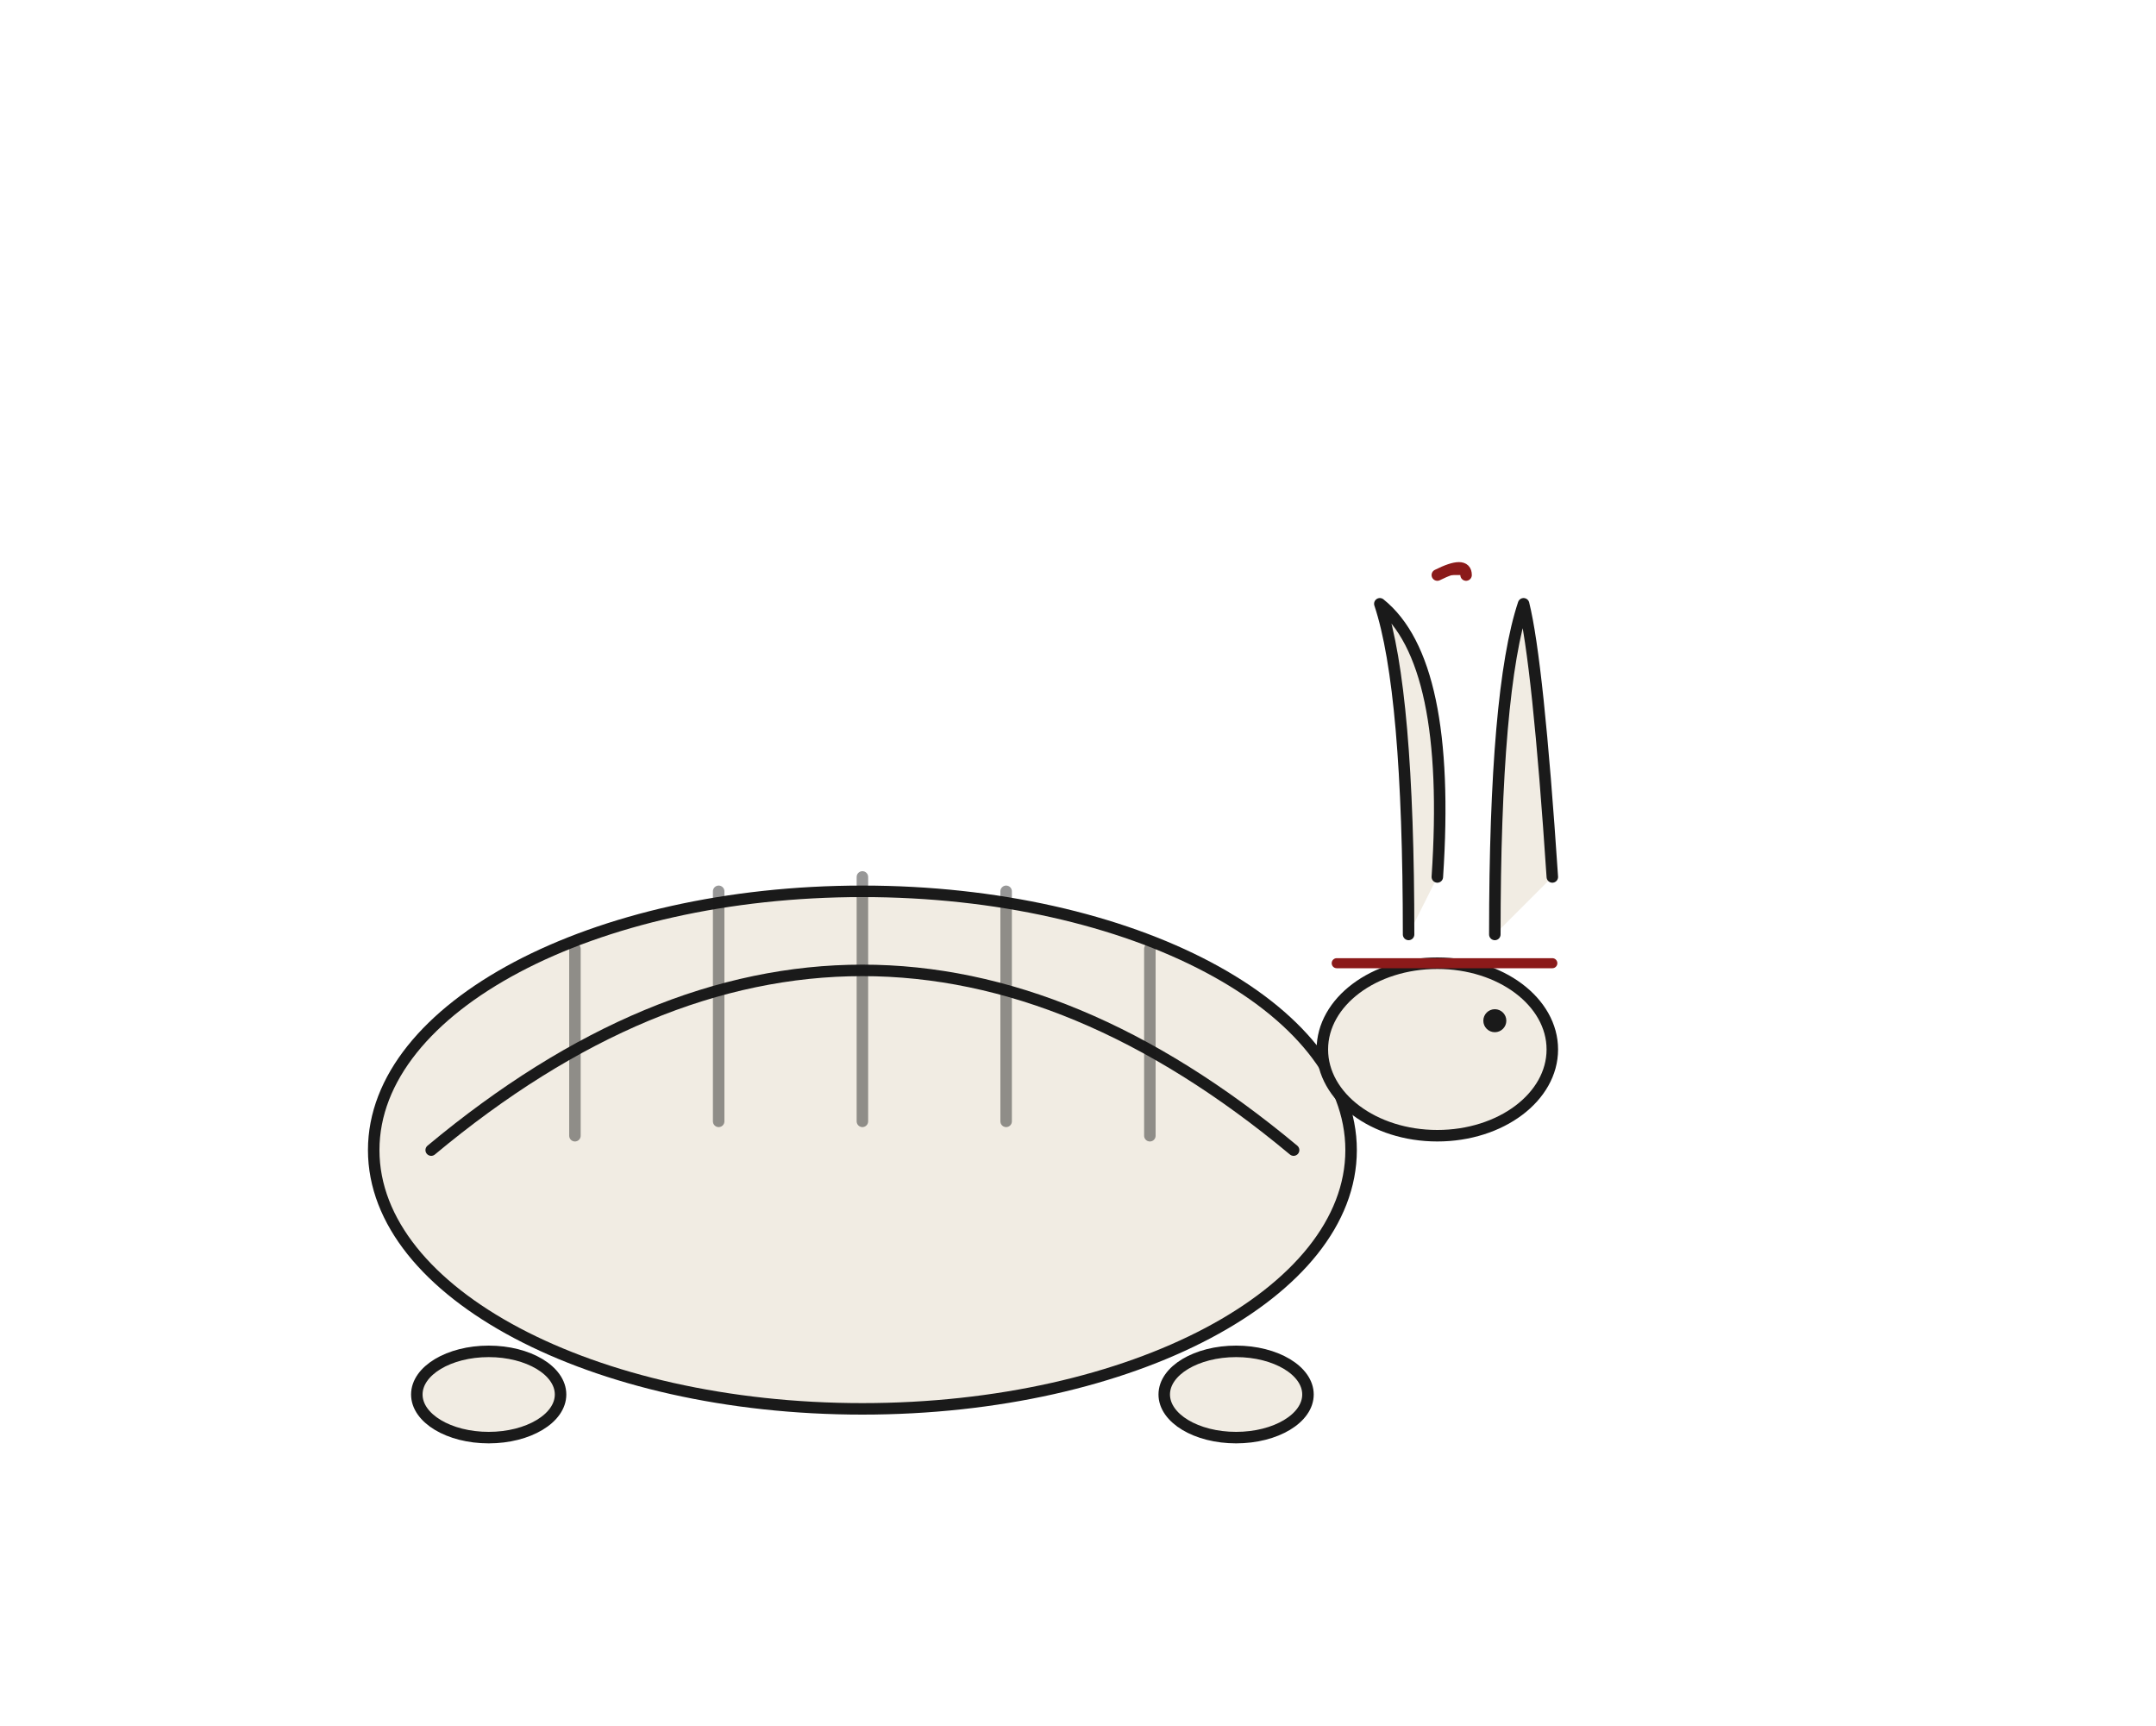
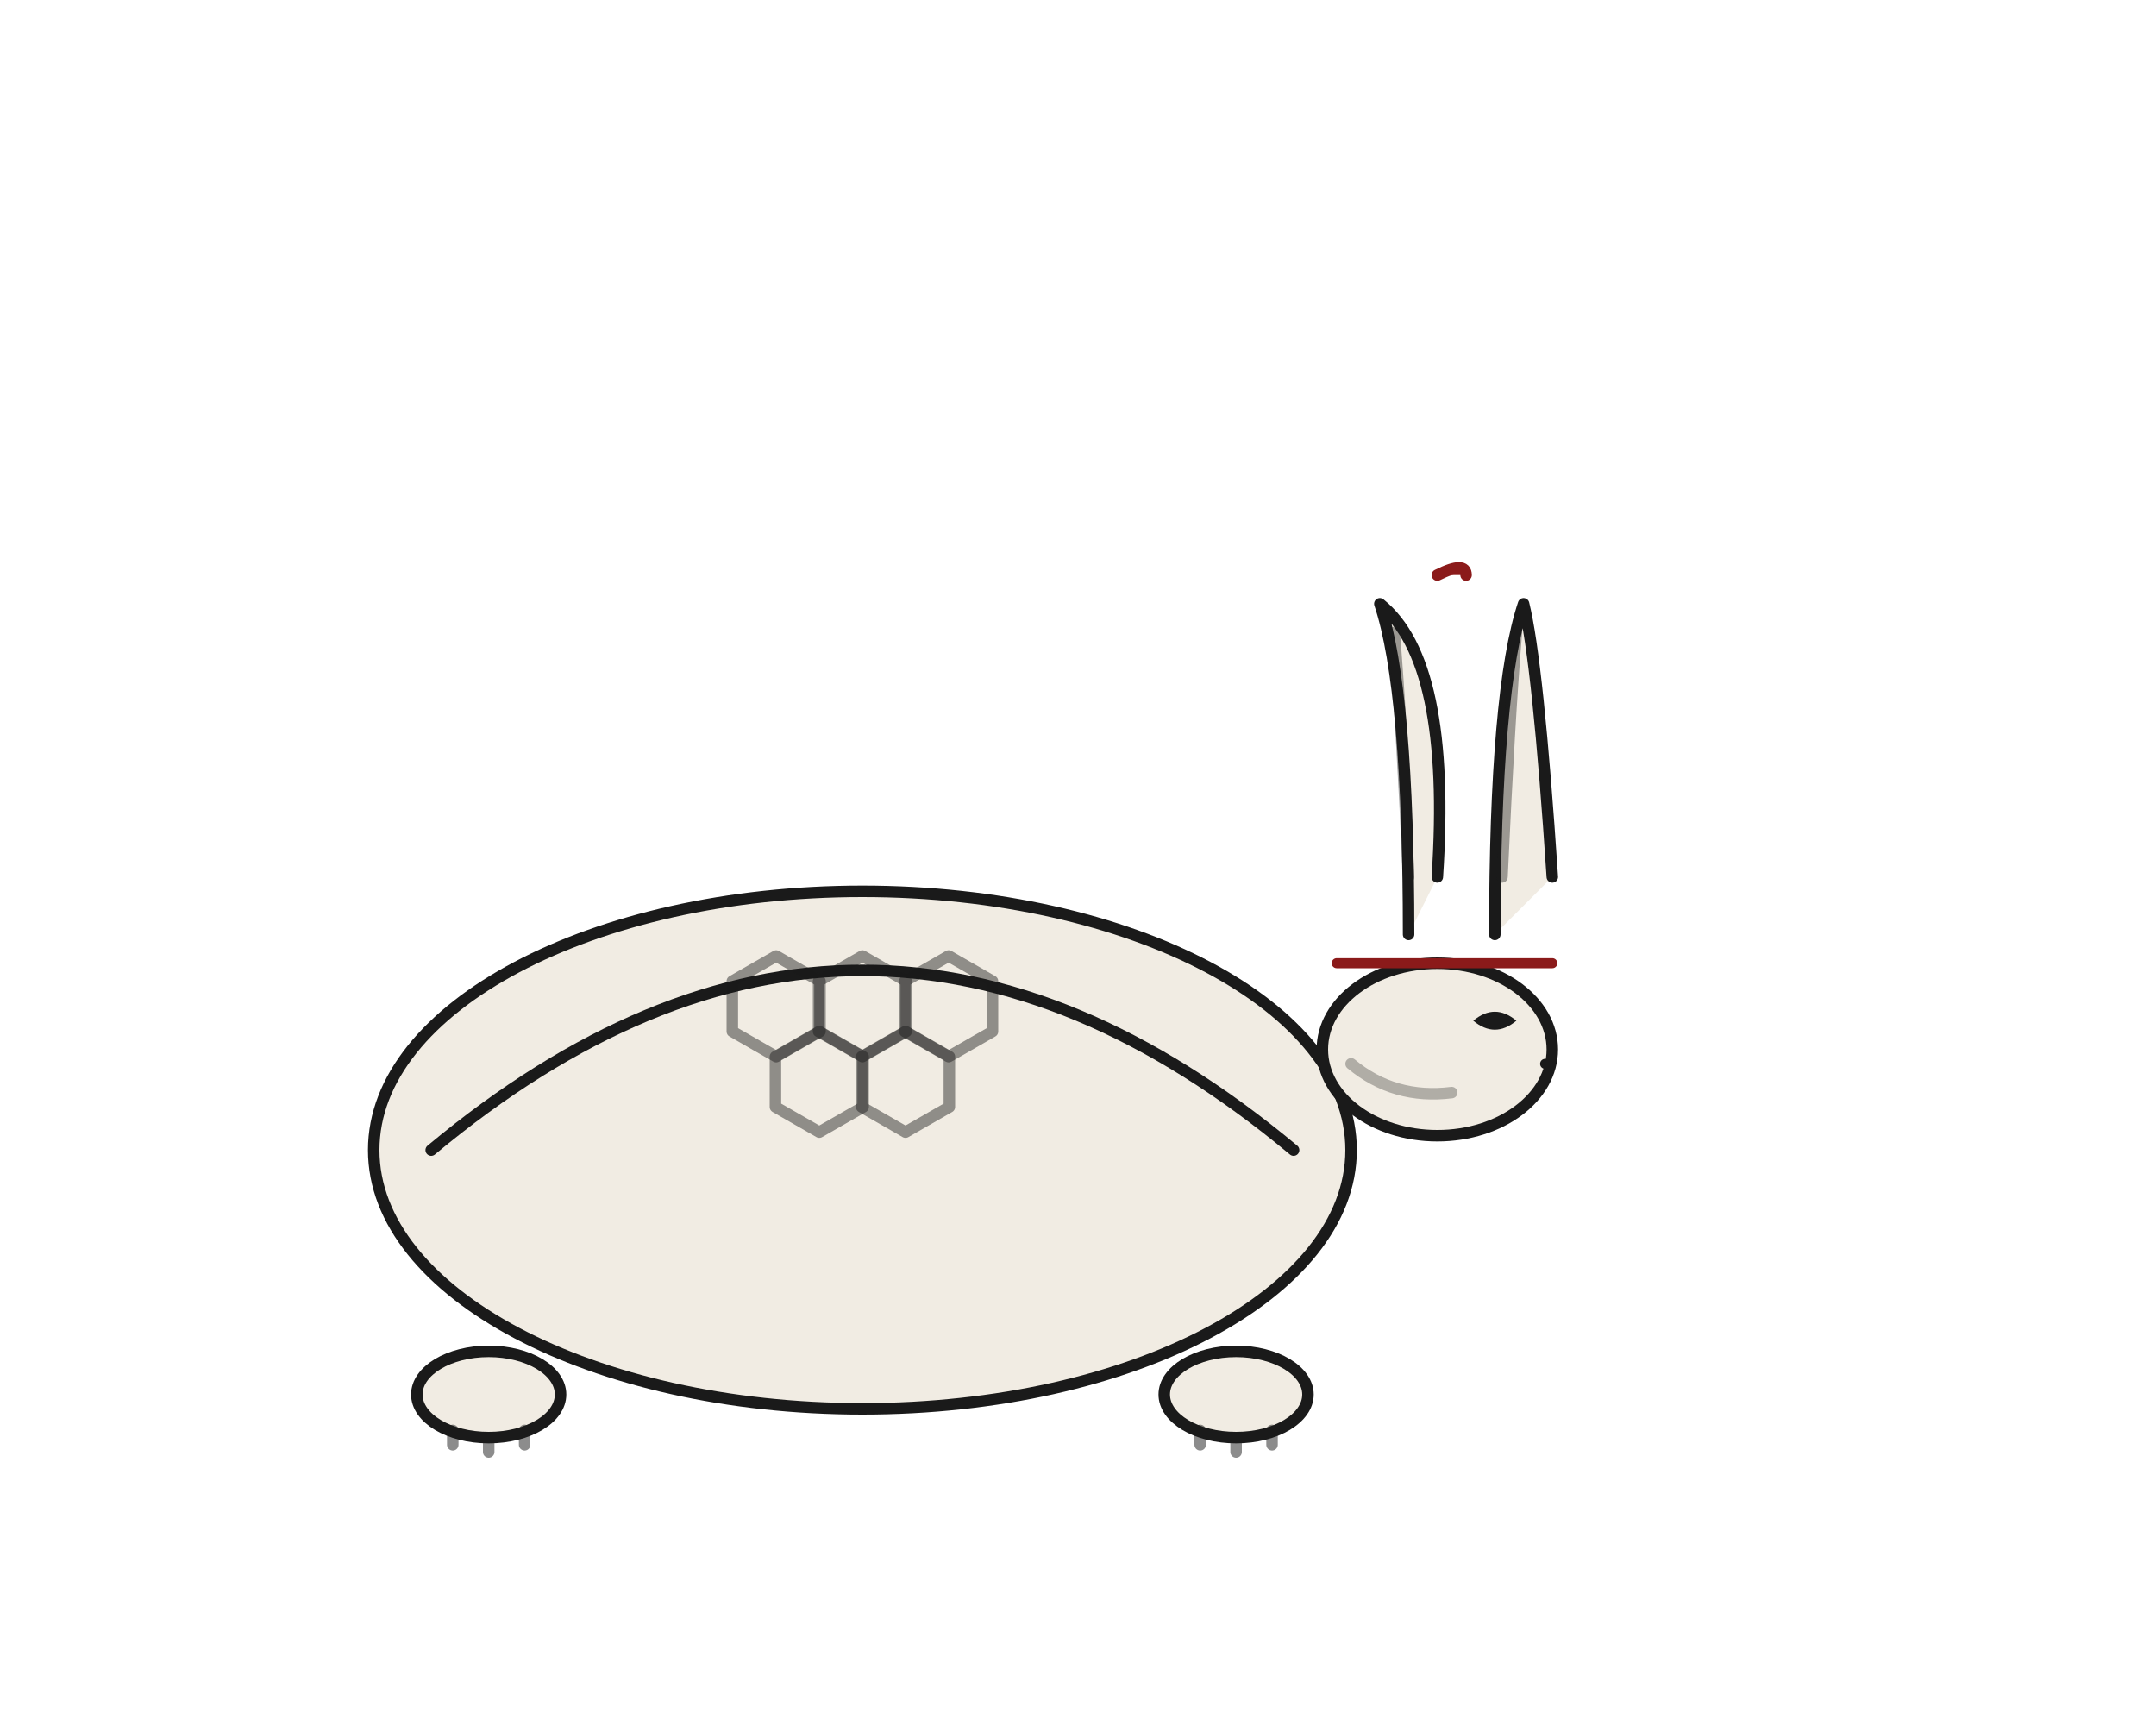
<svg xmlns="http://www.w3.org/2000/svg" viewBox="0 0 300 240" width="300" height="240" role="img" aria-label="Leponeus — The Verdict">
  <g fill="none" stroke="#1A1A1A" stroke-width="1.6" stroke-linecap="round" stroke-linejoin="round" vector-effect="non-scaling-stroke">
    <ellipse cx="120" cy="160" rx="68" ry="36" fill="#F1ECE3" />
    <path d="M 60 160 Q 120 110 180 160" />
-     <path d="M 80 158 L 80 132 M 100 156 L 100 124 M 120 156 L 120 122 M 140 156 L 140 124 M 160 158 L 160 132" stroke-opacity=".45" />
+     <g stroke-opacity="0.45">
+       <path d="M 108 133 L 114.1 136.5 L 114.1 143.5 L 108 147 L 101.9 143.5 L 101.9 136.5 Z" />
+       <path d="M 120 133 L 126.1 136.5 L 126.1 143.5 L 120 147 L 113.9 143.5 L 113.9 136.5 Z" />
+       <path d="M 132 133 L 138.1 136.5 L 138.1 143.5 L 132 147 L 125.9 143.5 L 125.9 136.5 Z" />
+       <path d="M 114 143.5 L 120.1 147 L 120.1 154 L 114 157.5 L 107.9 154 L 107.9 147 Z" />
+       <path d="M 126 143.5 L 132.1 147 L 132.1 154 L 126 157.5 L 119.9 154 L 119.9 147 Z" />
+     </g>
    <ellipse cx="68" cy="194" rx="10" ry="6" fill="#F1ECE3" />
    <ellipse cx="172" cy="194" rx="10" ry="6" fill="#F1ECE3" />
+     <path d="M 63 199 l 0 2 M 68 200 l 0 2 M 73 199 l 0 2" stroke-opacity="0.5" />
+     <path d="M 167 199 l 0 2 M 172 200 l 0 2 M 177 199 l 0 2" stroke-opacity="0.5" />
    <ellipse cx="200" cy="146" rx="16" ry="12" fill="#F1ECE3" />
-     <circle cx="208" cy="142" r="1.6" fill="#1A1A1A" stroke="none" />
+     <circle cx="215" cy="148" r="0.7" fill="#1A1A1A" stroke="none" />
+     <path d="M 205 142 q 3 -2.5 6 0 q -3 2.5 -6 0 Z" fill="#1A1A1A" stroke="none" />
+     <path d="M 188 148 q 6 5 14 4" stroke-opacity="0.3" />
    <path d="M 196 130 Q 196 96 192 84 Q 202 92 200 122" fill="#F1ECE3" />
+     <path d="M 196 122 Q 195 100 194 88" stroke-opacity="0.4" />
    <path d="M 208 130 Q 208 96 212 84 Q 214 92 216 122" fill="#F1ECE3" />
+     <path d="M 209 122 Q 210 100 211 88" stroke-opacity="0.4" />
    <path d="M 200 80 q 4 -2 4 0" fill="#8B1A1A" stroke="#8B1A1A" />
    <line x1="186" y1="134" x2="216" y2="134" stroke="#8B1A1A" stroke-width="1.4" />
  </g>
</svg>
